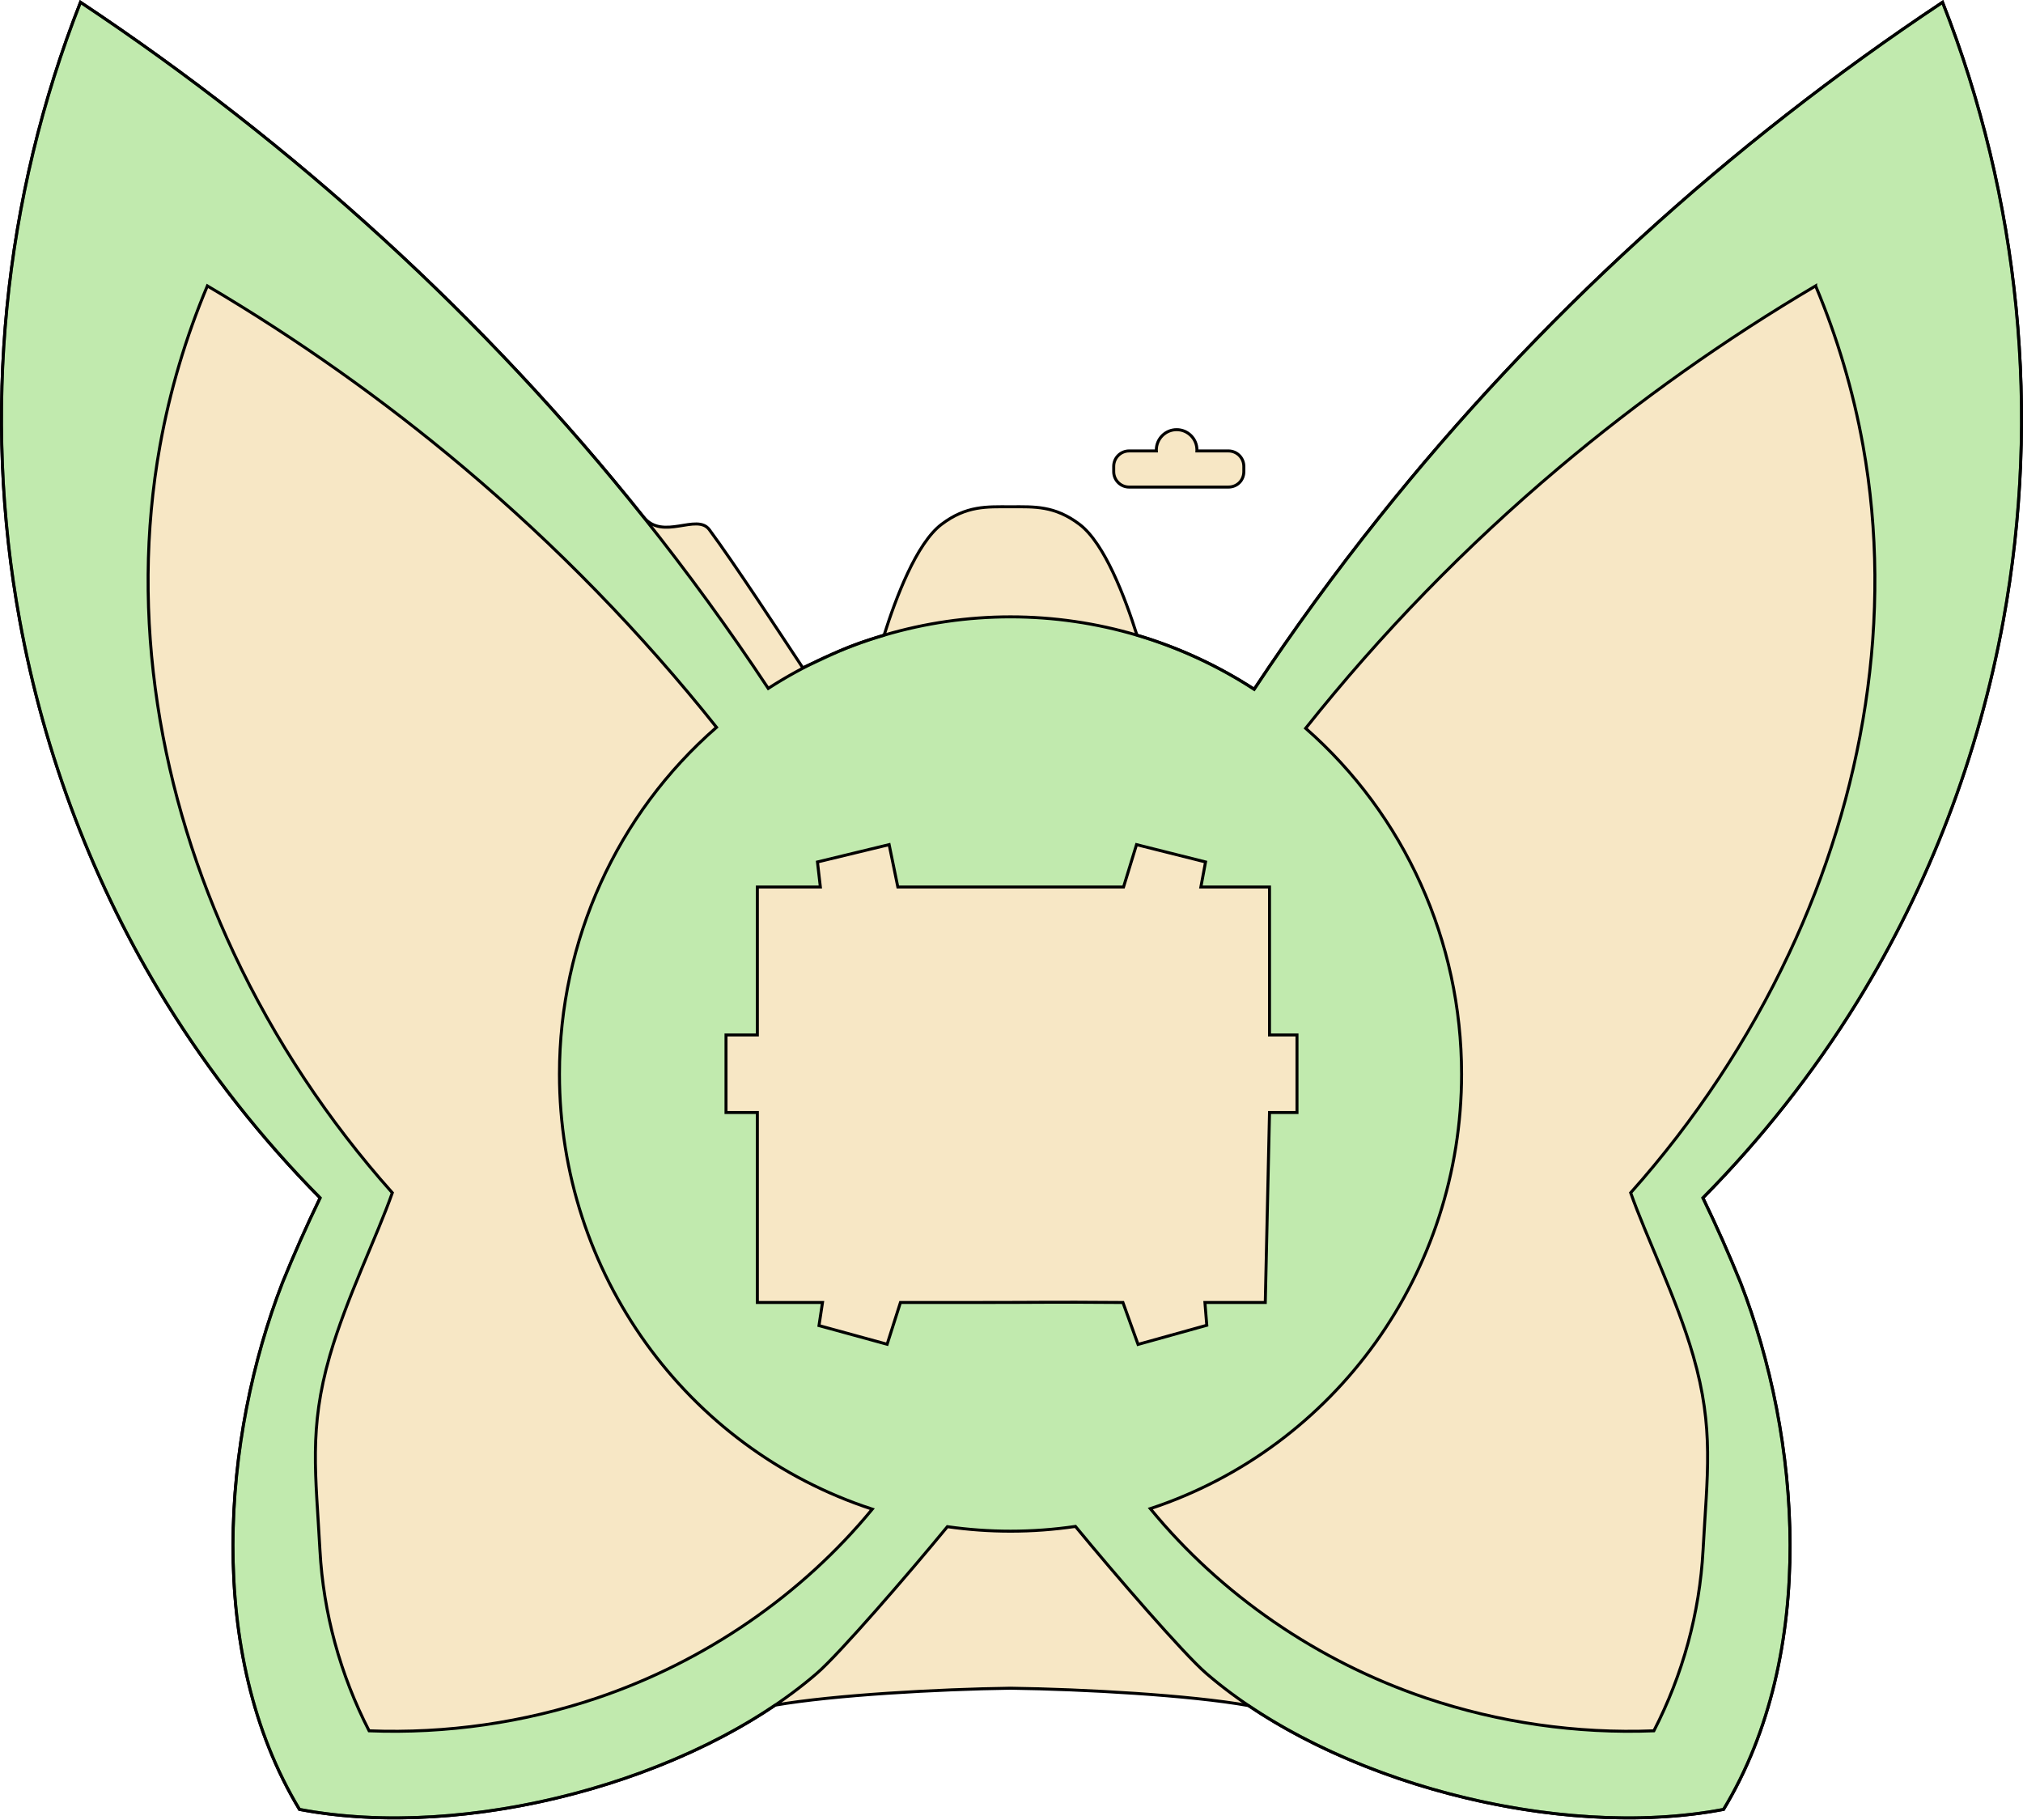
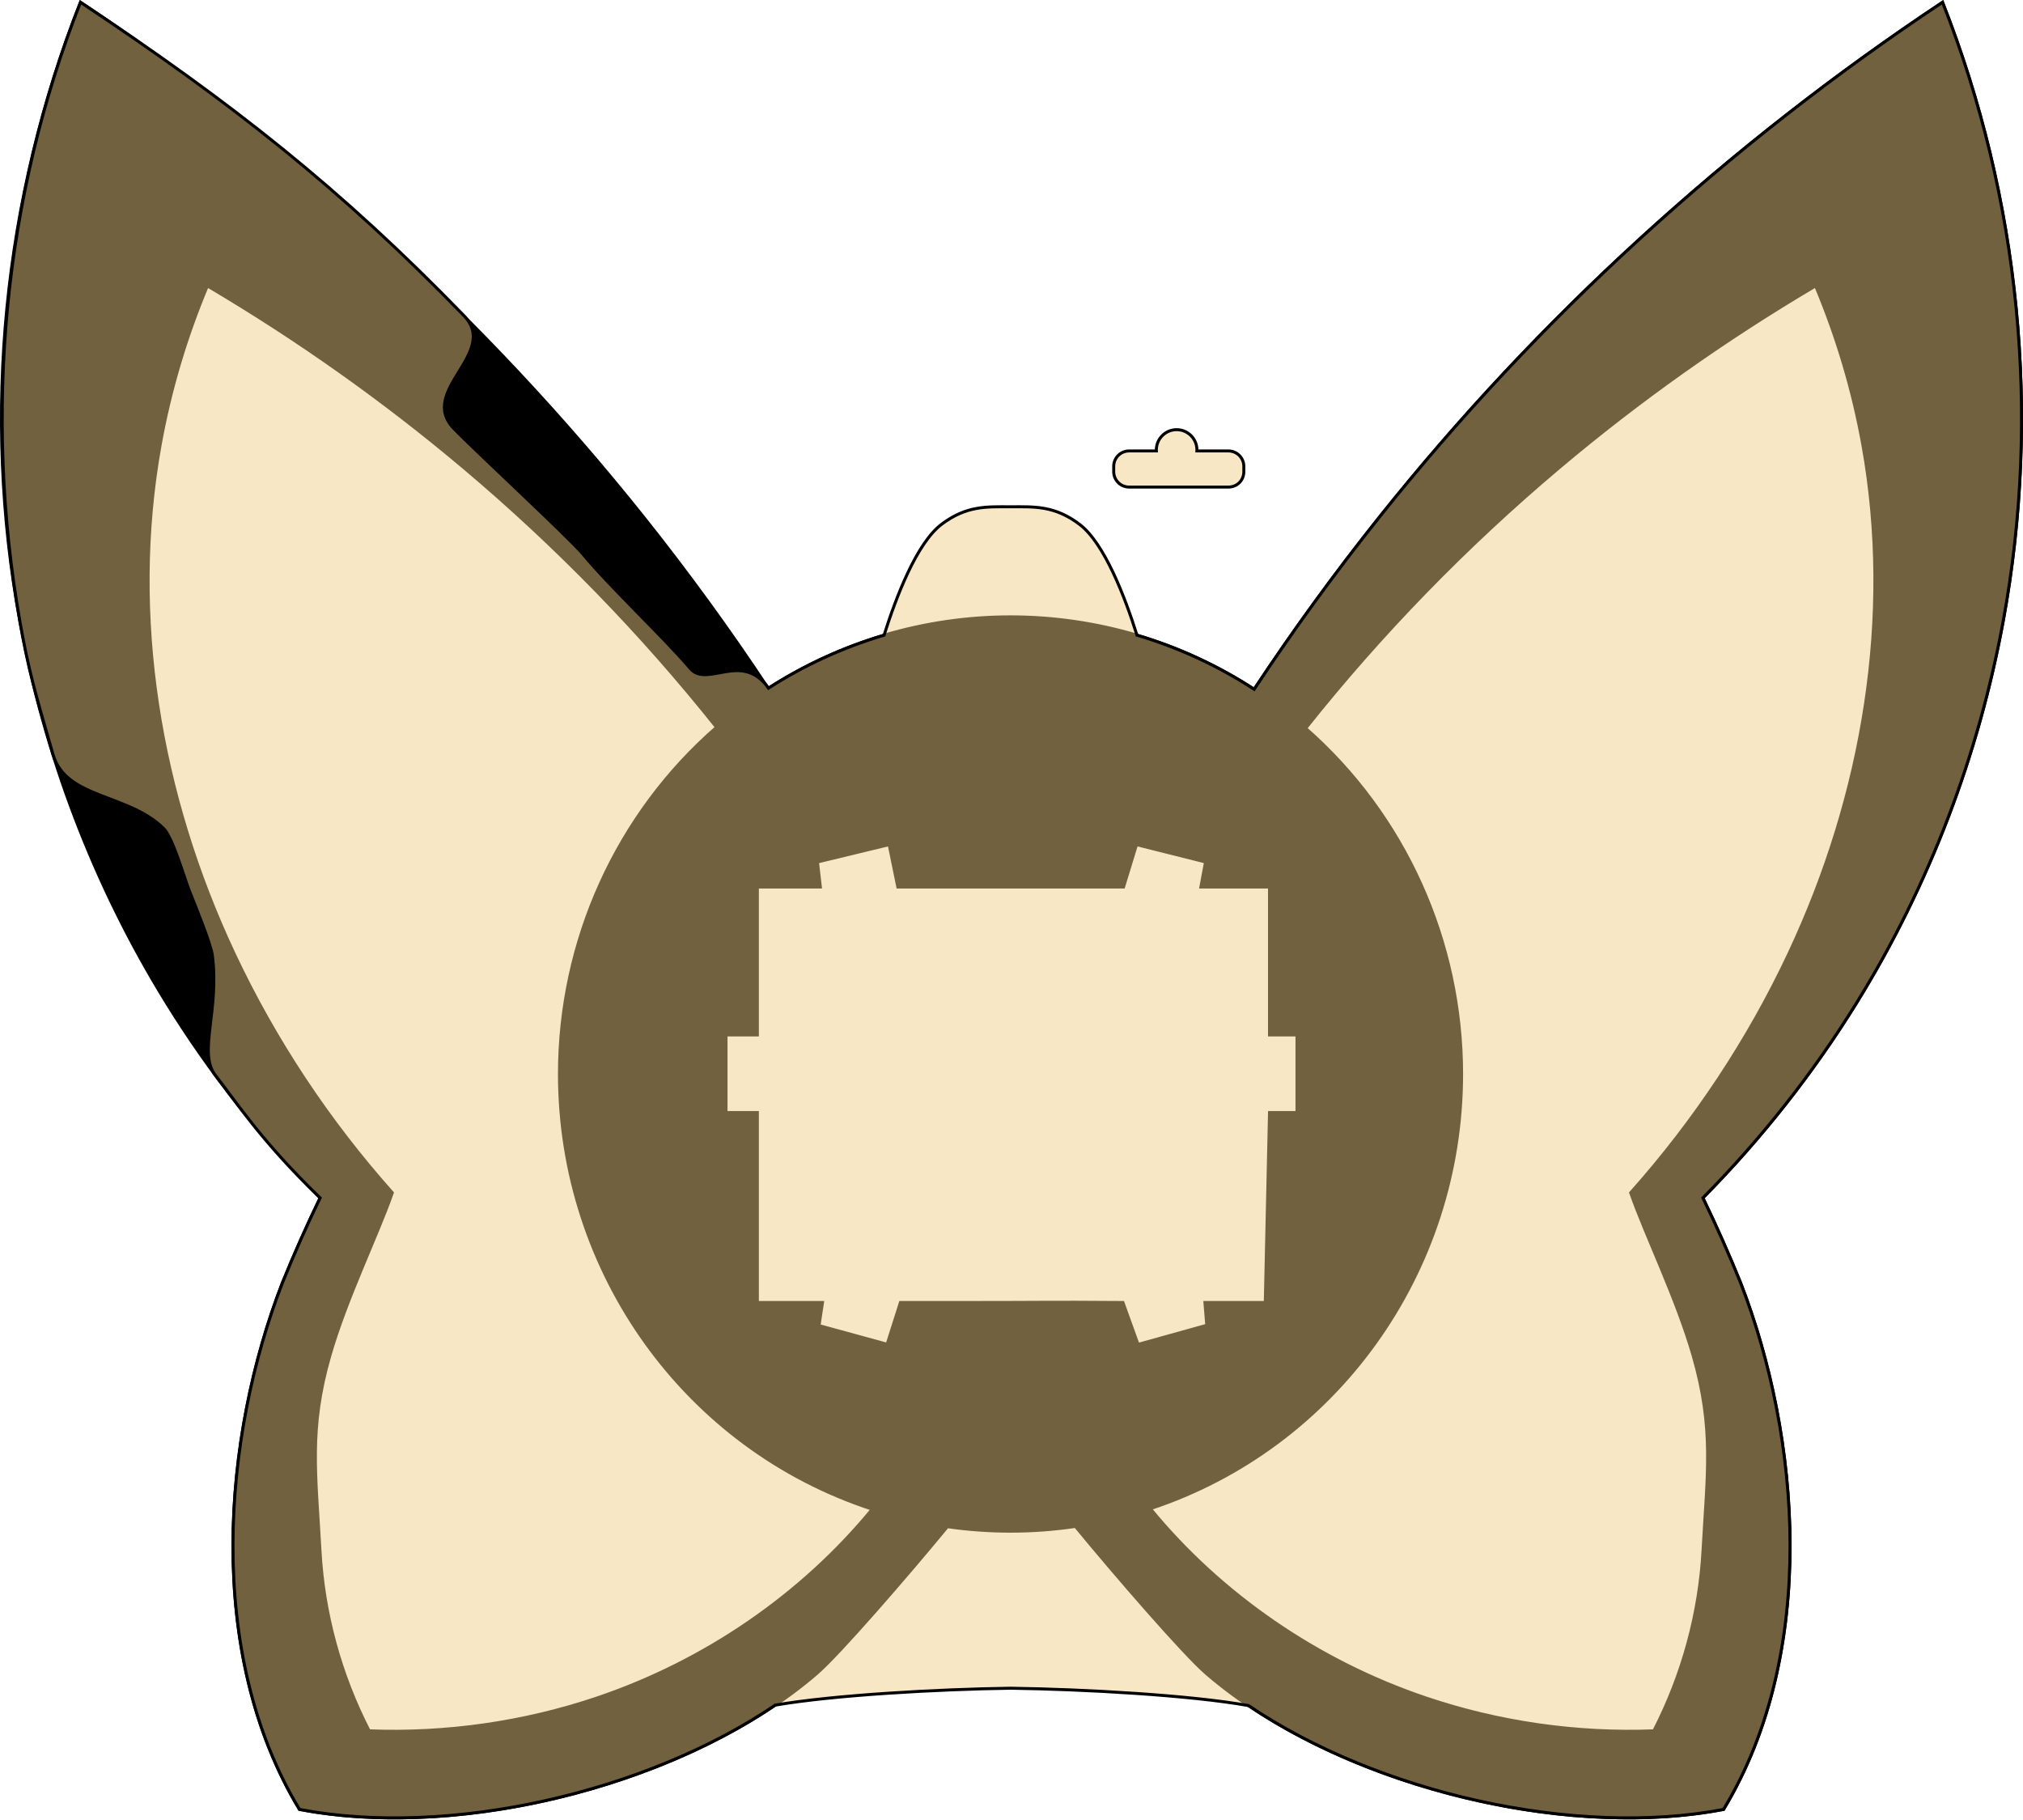
<svg xmlns="http://www.w3.org/2000/svg" version="1.1" width="150.179mm" height="135.057mm" viewBox="0 0 150.179 135.057" id="svg7" xml:space="preserve">
  <defs id="defs7" />
-   <path style="display:inline;fill:#eecd84;fill-opacity:0.476;stroke:#000000;stroke-width:0.222" d="M 5.975,0.168 C 0.235,14.725 -1.339,30.743 1.465,46.058 c 1.825,9.968 5.484,19.642 10.878,28.365 3.225,5.216 7.064,10.089 11.422,14.499 -1.003,2.072 -1.936,4.175 -2.798,6.303 -4.436,11.429 -5.775,27.457 1.266,39.09 11.056,2.109 25.704,-1.23 35.314,-7.741 4.353,-0.751 12.092,-1.181 17.471,-1.256 5.461,0.076 13.353,0.518 17.667,1.29 9.611,6.489 24.226,9.811 35.263,7.707 7.041,-11.633 5.702,-27.661 1.266,-39.09 -0.862,-2.128 -1.796,-4.231 -2.798,-6.303 4.358,-4.41 8.197,-9.283 11.422,-14.499 5.394,-8.723 9.053,-18.397 10.878,-28.365 2.804,-15.315 1.229,-31.333 -4.51,-45.889 C 128.298,10.733 114.143,23.673 102.416,38.367 99.117,42.501 96.009,46.773 93.104,51.166 90.408,49.413 87.479,48.06 84.404,47.151 c -0.877,-2.788 -2.408,-6.822 -4.263,-8.228 -1.852,-1.404 -3.378,-1.304 -5.067,-1.304 -0.019,0 -0.038,-7e-5 -0.057,0 -0.019,-7e-5 -0.038,0 -0.057,0 -1.689,0 -3.215,-0.1 -5.067,1.304 -1.855,1.406 -3.386,5.44 -4.263,8.228 -3.036,0.899 -3.456,1.284 -6.034,2.421 -1.624,-2.454 -5.07,-7.732 -6.938,-10.254 C 51.728,38.063 49.202,40.171 47.762,38.367 36.036,23.673 21.881,10.733 5.975,0.168 Z" id="path19" />
  <path style="display:inline;fill:#eecd84;fill-opacity:0.476;stroke:#000000;stroke-width:0.222" d="m 87.348,31.895 h 5.16e-4 c 0.832,-1.6e-4 1.507,0.675 1.507,1.507 0,0.024 -0.001,0.048 -0.002,0.072 h 2.335 c 0.636,0 1.148,0.512 1.148,1.147 v 0.388 c 0,0.636 -0.484,1.147 -1.148,1.147 h -7.365 c -0.636,0 -1.147,-0.512 -1.147,-1.147 v -0.388 c 0,-0.636 0.512,-1.147 1.147,-1.147 h 2.02 c -0.002,-0.024 -0.002,-0.048 -0.002,-0.072 1.3e-4,-0.832 0.675,-1.507 1.507,-1.507 z" id="path22" />
-   <path style="display:inline;fill:#84ee93;fill-opacity:0.476;stroke:#000000;stroke-width:0.222" d="M 5.975,0.168 C 0.235,14.725 -1.339,30.743 1.465,46.058 c 1.825,9.968 5.484,19.642 10.878,28.365 3.225,5.216 7.064,10.089 11.422,14.499 -1.003,2.072 -1.936,4.175 -2.798,6.303 -4.436,11.429 -5.775,27.457 1.266,39.09 12.32,2.35 29.099,-2.064 38.399,-10.094 1.684,-1.454 6.789,-7.36 9.698,-10.894 a 33.486,33.935 0 0 0 4.689,0.334 33.486,33.935 0 0 0 4.818,-0.353 c 2.906,3.532 8.026,9.456 9.713,10.913 9.299,8.031 26.079,12.444 38.399,10.094 7.041,-11.633 5.702,-27.661 1.266,-39.09 -0.862,-2.128 -1.796,-4.231 -2.798,-6.303 4.358,-4.41 8.197,-9.283 11.422,-14.499 5.394,-8.723 9.053,-18.397 10.878,-28.365 2.804,-15.315 1.229,-31.333 -4.51,-45.889 C 128.298,10.733 114.143,23.673 102.417,38.367 99.117,42.501 96.009,46.773 93.104,51.166 A 33.486,33.935 0 0 0 75.017,45.79 33.486,33.935 0 0 0 57.032,51.101 C 54.139,46.731 51.045,42.481 47.763,38.367 36.036,23.673 21.881,10.733 5.975,0.168 Z M 15.394,21.222 c 6.732,3.974 13.108,8.492 19.037,13.489 6.902,5.818 13.196,12.286 18.761,19.278 a 33.486,33.935 0 0 0 -11.66,25.736 33.486,33.935 0 0 0 23.222,32.302 c -5.242,6.376 -12.415,11.312 -20.44,14.021 -5.406,1.825 -11.181,2.656 -16.913,2.433 -2.149,-4.173 -3.398,-8.762 -3.649,-13.401 -0.305,-5.631 -0.839,-8.997 0.729,-14.435 1.227,-4.256 3.505,-8.86 4.643,-12.103 C 24.349,83.185 20.377,77.181 17.364,70.771 11.84,59.019 9.597,45.76 11.878,33.072 c 0.729,-4.053 1.91,-8.032 3.516,-11.85 z m 119.391,0 c 1.606,3.818 2.787,7.797 3.516,11.85 2.281,12.688 0.038,25.946 -5.486,37.698 -3.013,6.411 -6.986,12.414 -11.76,17.772 1.138,3.242 3.416,7.847 4.643,12.103 1.568,5.438 1.034,8.804 0.729,14.435 -0.251,4.64 -1.501,9.228 -3.649,13.401 -5.732,0.223 -11.507,-0.608 -16.913,-2.433 -8.041,-2.715 -15.226,-7.664 -20.471,-14.059 a 33.486,33.935 0 0 0 23.108,-32.265 33.486,33.935 0 0 0 -11.575,-25.662 c 5.58,-7.021 11.894,-13.514 18.821,-19.352 5.929,-4.998 12.305,-9.515 19.037,-13.489 z m -68.779,41.476 0.645,3.146 h 16.756 l 0.964,-3.146 5.124,1.287 -0.347,1.859 h 5.095 v 10.981 h 2.04 v 5.759 H 94.244 L 93.929,96.686 h -4.48 l 0.137,1.691 -5.102,1.42 -1.122,-3.111 c -5.96,-0.043 -5.442,0 -11.402,0 h -5.115 l -0.988,3.1 -5.058,-1.386 0.26,-1.714 H 56.224 V 82.584 h -2.328 v -5.759 h 2.328 V 65.844 h 4.676 l -0.215,-1.859 z" id="path2" />
+   <path style="display:inline;fill:#000000;fill-opacity:1;stroke:#000000;stroke-width:0.222" d="M 5.975,0.168 C 0.235,14.725 -1.339,30.743 1.465,46.058 c 1.825,9.968 5.484,19.642 10.878,28.365 3.225,5.216 7.064,10.089 11.422,14.499 -1.003,2.072 -1.936,4.175 -2.798,6.303 -4.436,11.429 -5.775,27.457 1.266,39.09 12.32,2.35 29.099,-2.064 38.399,-10.094 1.684,-1.454 6.789,-7.36 9.698,-10.894 1.553,0.223 3.12,0.334 4.689,0.334 1.612,7e-5 3.223,-0.118 4.818,-0.353 2.906,3.532 8.026,9.456 9.713,10.913 9.299,8.031 26.079,12.444 38.399,10.094 7.041,-11.633 5.702,-27.661 1.266,-39.09 -0.862,-2.128 -1.796,-4.231 -2.798,-6.303 4.358,-4.41 8.197,-9.283 11.422,-14.499 5.394,-8.723 9.053,-18.397 10.878,-28.365 2.804,-15.315 1.229,-31.333 -4.511,-45.889 C 128.298,10.733 114.143,23.673 102.416,38.367 99.117,42.501 96.009,46.773 93.104,51.166 87.707,47.656 81.43,45.79 75.017,45.79 68.646,45.79 62.406,47.632 57.032,51.101 54.139,46.731 51.045,42.481 47.763,38.367 36.036,23.673 21.881,10.733 5.975,0.168 Z M 15.394,21.222 c 6.732,3.974 13.108,8.492 19.037,13.489 6.902,5.818 13.196,12.286 18.761,19.278 -7.402,6.447 -11.66,15.845 -11.66,25.736 1.39e-4,14.735 9.383,27.786 23.222,32.302 -5.242,6.376 -12.415,11.312 -20.44,14.021 -5.406,1.825 -11.181,2.656 -16.913,2.433 -2.149,-4.173 -3.398,-8.762 -3.649,-13.401 -0.305,-5.631 -0.839,-8.997 0.729,-14.435 1.227,-4.256 3.505,-8.86 4.643,-12.103 C 24.349,83.185 20.377,77.181 17.364,70.771 11.84,59.019 9.597,45.76 11.878,33.072 c 0.729,-4.053 1.91,-8.032 3.516,-11.85 z m 119.391,0 c 1.606,3.818 2.787,7.797 3.516,11.85 2.281,12.688 0.038,25.946 -5.486,37.698 -3.013,6.411 -6.986,12.414 -11.76,17.772 1.138,3.242 3.416,7.847 4.643,12.103 1.568,5.438 1.034,8.804 0.729,14.435 -0.251,4.64 -1.501,9.228 -3.649,13.401 -5.732,0.223 -11.507,-0.608 -16.913,-2.433 -8.041,-2.715 -15.226,-7.664 -20.471,-14.059 13.782,-4.553 23.108,-17.575 23.108,-32.265 -1e-4,-9.851 -4.224,-19.216 -11.575,-25.662 5.58,-7.021 11.894,-13.514 18.821,-19.352 5.929,-4.998 12.305,-9.515 19.037,-13.489 z m -68.779,41.476 0.645,3.146 h 16.756 l 0.964,-3.146 5.124,1.287 -0.347,1.859 h 5.095 v 10.981 h 2.04 v 5.759 H 94.244 L 93.929,96.686 h -4.48 l 0.137,1.691 -5.102,1.42 -1.122,-3.111 c -5.96,-0.043 -5.442,0 -11.402,0 h -5.115 l -0.988,3.1 -5.058,-1.386 0.26,-1.714 H 56.224 V 82.584 h -2.328 v -5.759 h 2.328 V 65.844 h 4.676 l -0.215,-1.859 z" id="path2" />
+   <path style="display:inline;fill:#eecd84;fill-opacity:0.476;stroke:#000000;stroke-width:0.222" d="M 5.975,0.168 C 0.235,14.725 -1.219,30.721 1.465,46.058 c 0.626,3.578 1.11,5.26 2.473,9.955 0.96,3.305 5.548,2.873 8.198,5.478 0.693,0.681 1.508,3.584 1.91,4.604 0.391,0.993 1.606,3.947 1.718,4.817 0.533,4.112 -1.08,7.252 0.224,8.91 1.579,2.009 3.375,4.848 7.777,9.1 -1.003,2.072 -1.936,4.175 -2.798,6.303 -4.436,11.429 -5.775,27.457 1.266,39.09 11.056,2.109 25.704,-1.23 35.314,-7.741 4.353,-0.751 12.092,-1.181 17.471,-1.256 5.461,0.076 13.353,0.518 17.667,1.29 9.611,6.489 24.226,9.811 35.263,7.707 7.041,-11.633 5.702,-27.661 1.266,-39.09 -0.862,-2.128 -1.796,-4.231 -2.798,-6.303 4.358,-4.41 8.197,-9.283 11.422,-14.499 5.394,-8.723 9.053,-18.397 10.878,-28.365 2.804,-15.315 1.229,-31.333 -4.51,-45.889 C 128.298,10.733 114.143,23.673 102.416,38.367 99.117,42.501 96.009,46.773 93.104,51.166 90.408,49.413 87.479,48.06 84.404,47.151 c -0.877,-2.788 -2.408,-6.822 -4.263,-8.228 -1.852,-1.404 -3.378,-1.304 -5.067,-1.304 -0.019,0 -0.038,-7e-5 -0.057,0 -0.019,-7e-5 -0.038,0 -0.057,0 -1.689,0 -3.215,-0.1 -5.067,1.304 -1.855,1.406 -3.386,5.44 -4.263,8.228 -3.036,0.899 -5.985,2.254 -8.579,3.932 -1.96,-2.792 -4.559,0.017 -5.808,-1.461 -1.883,-2.229 -5.963,-6.061 -7.966,-8.486 -1.001,-1.212 -8.119,-7.791 -9.594,-9.334 -2.674,-2.798 3.431,-5.615 0.755,-8.373 C 25.322,14.029 17.243,7.653 5.975,0.168 Z" id="path19" />
</svg>
